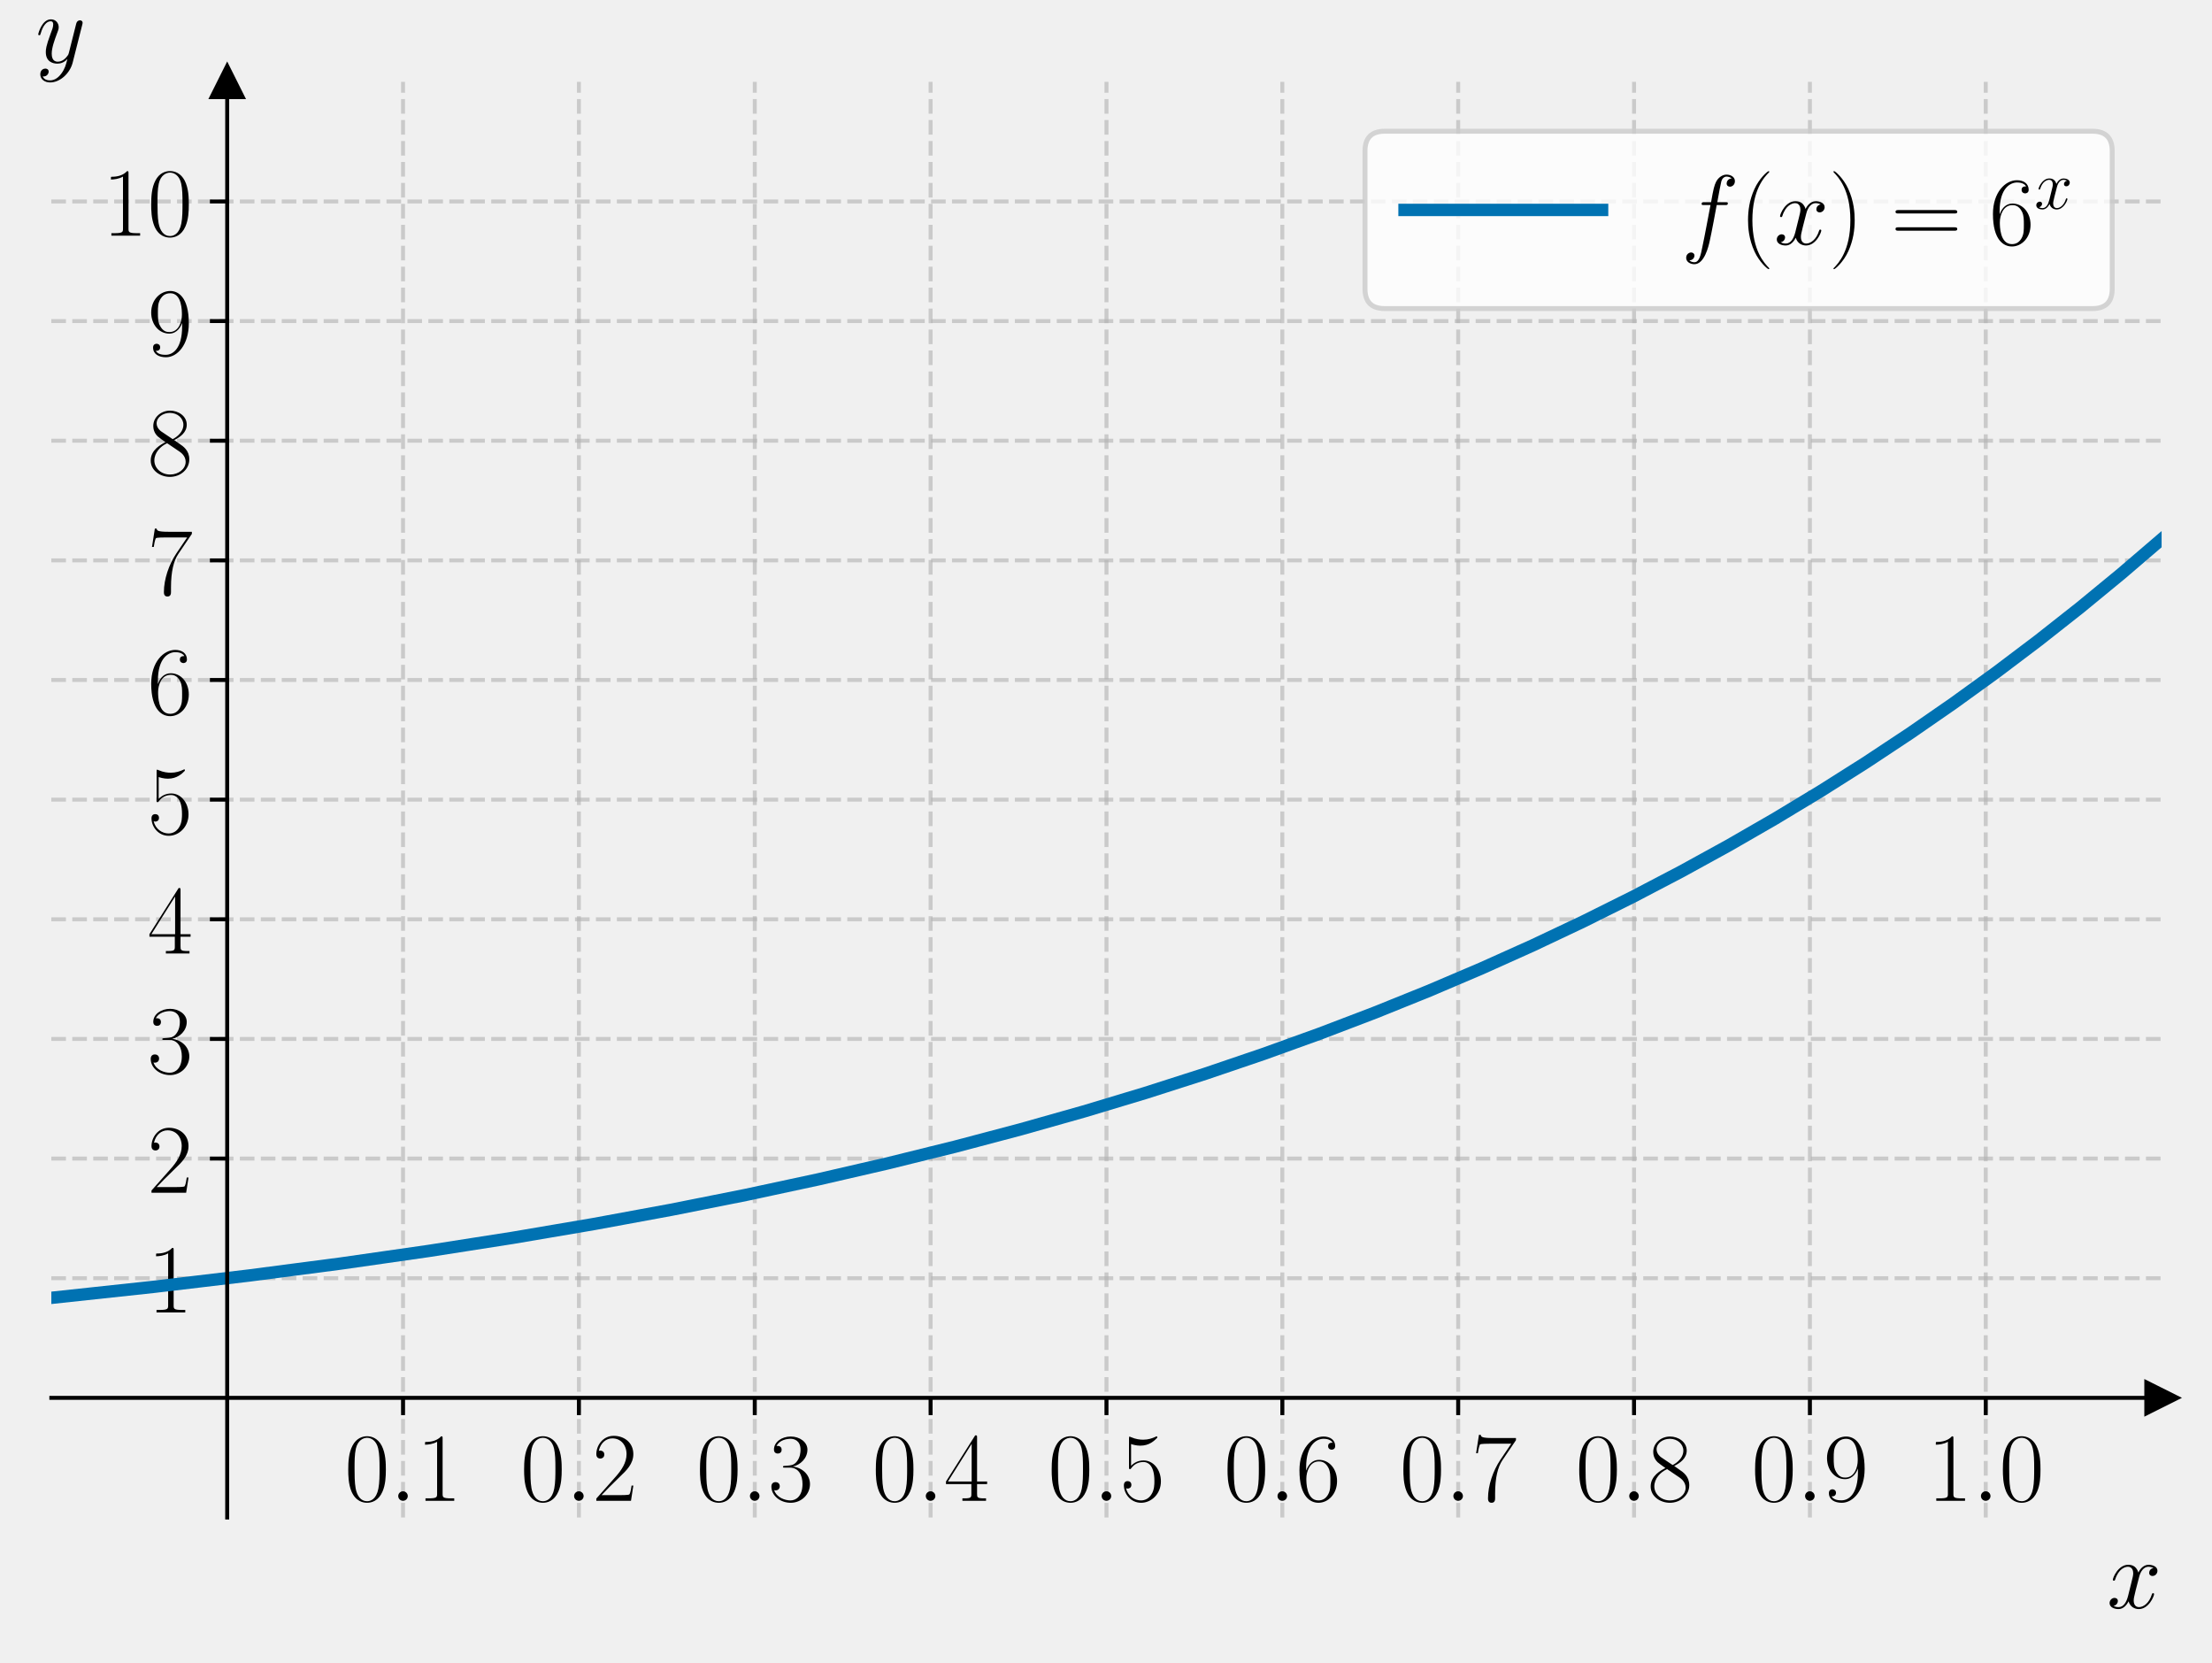
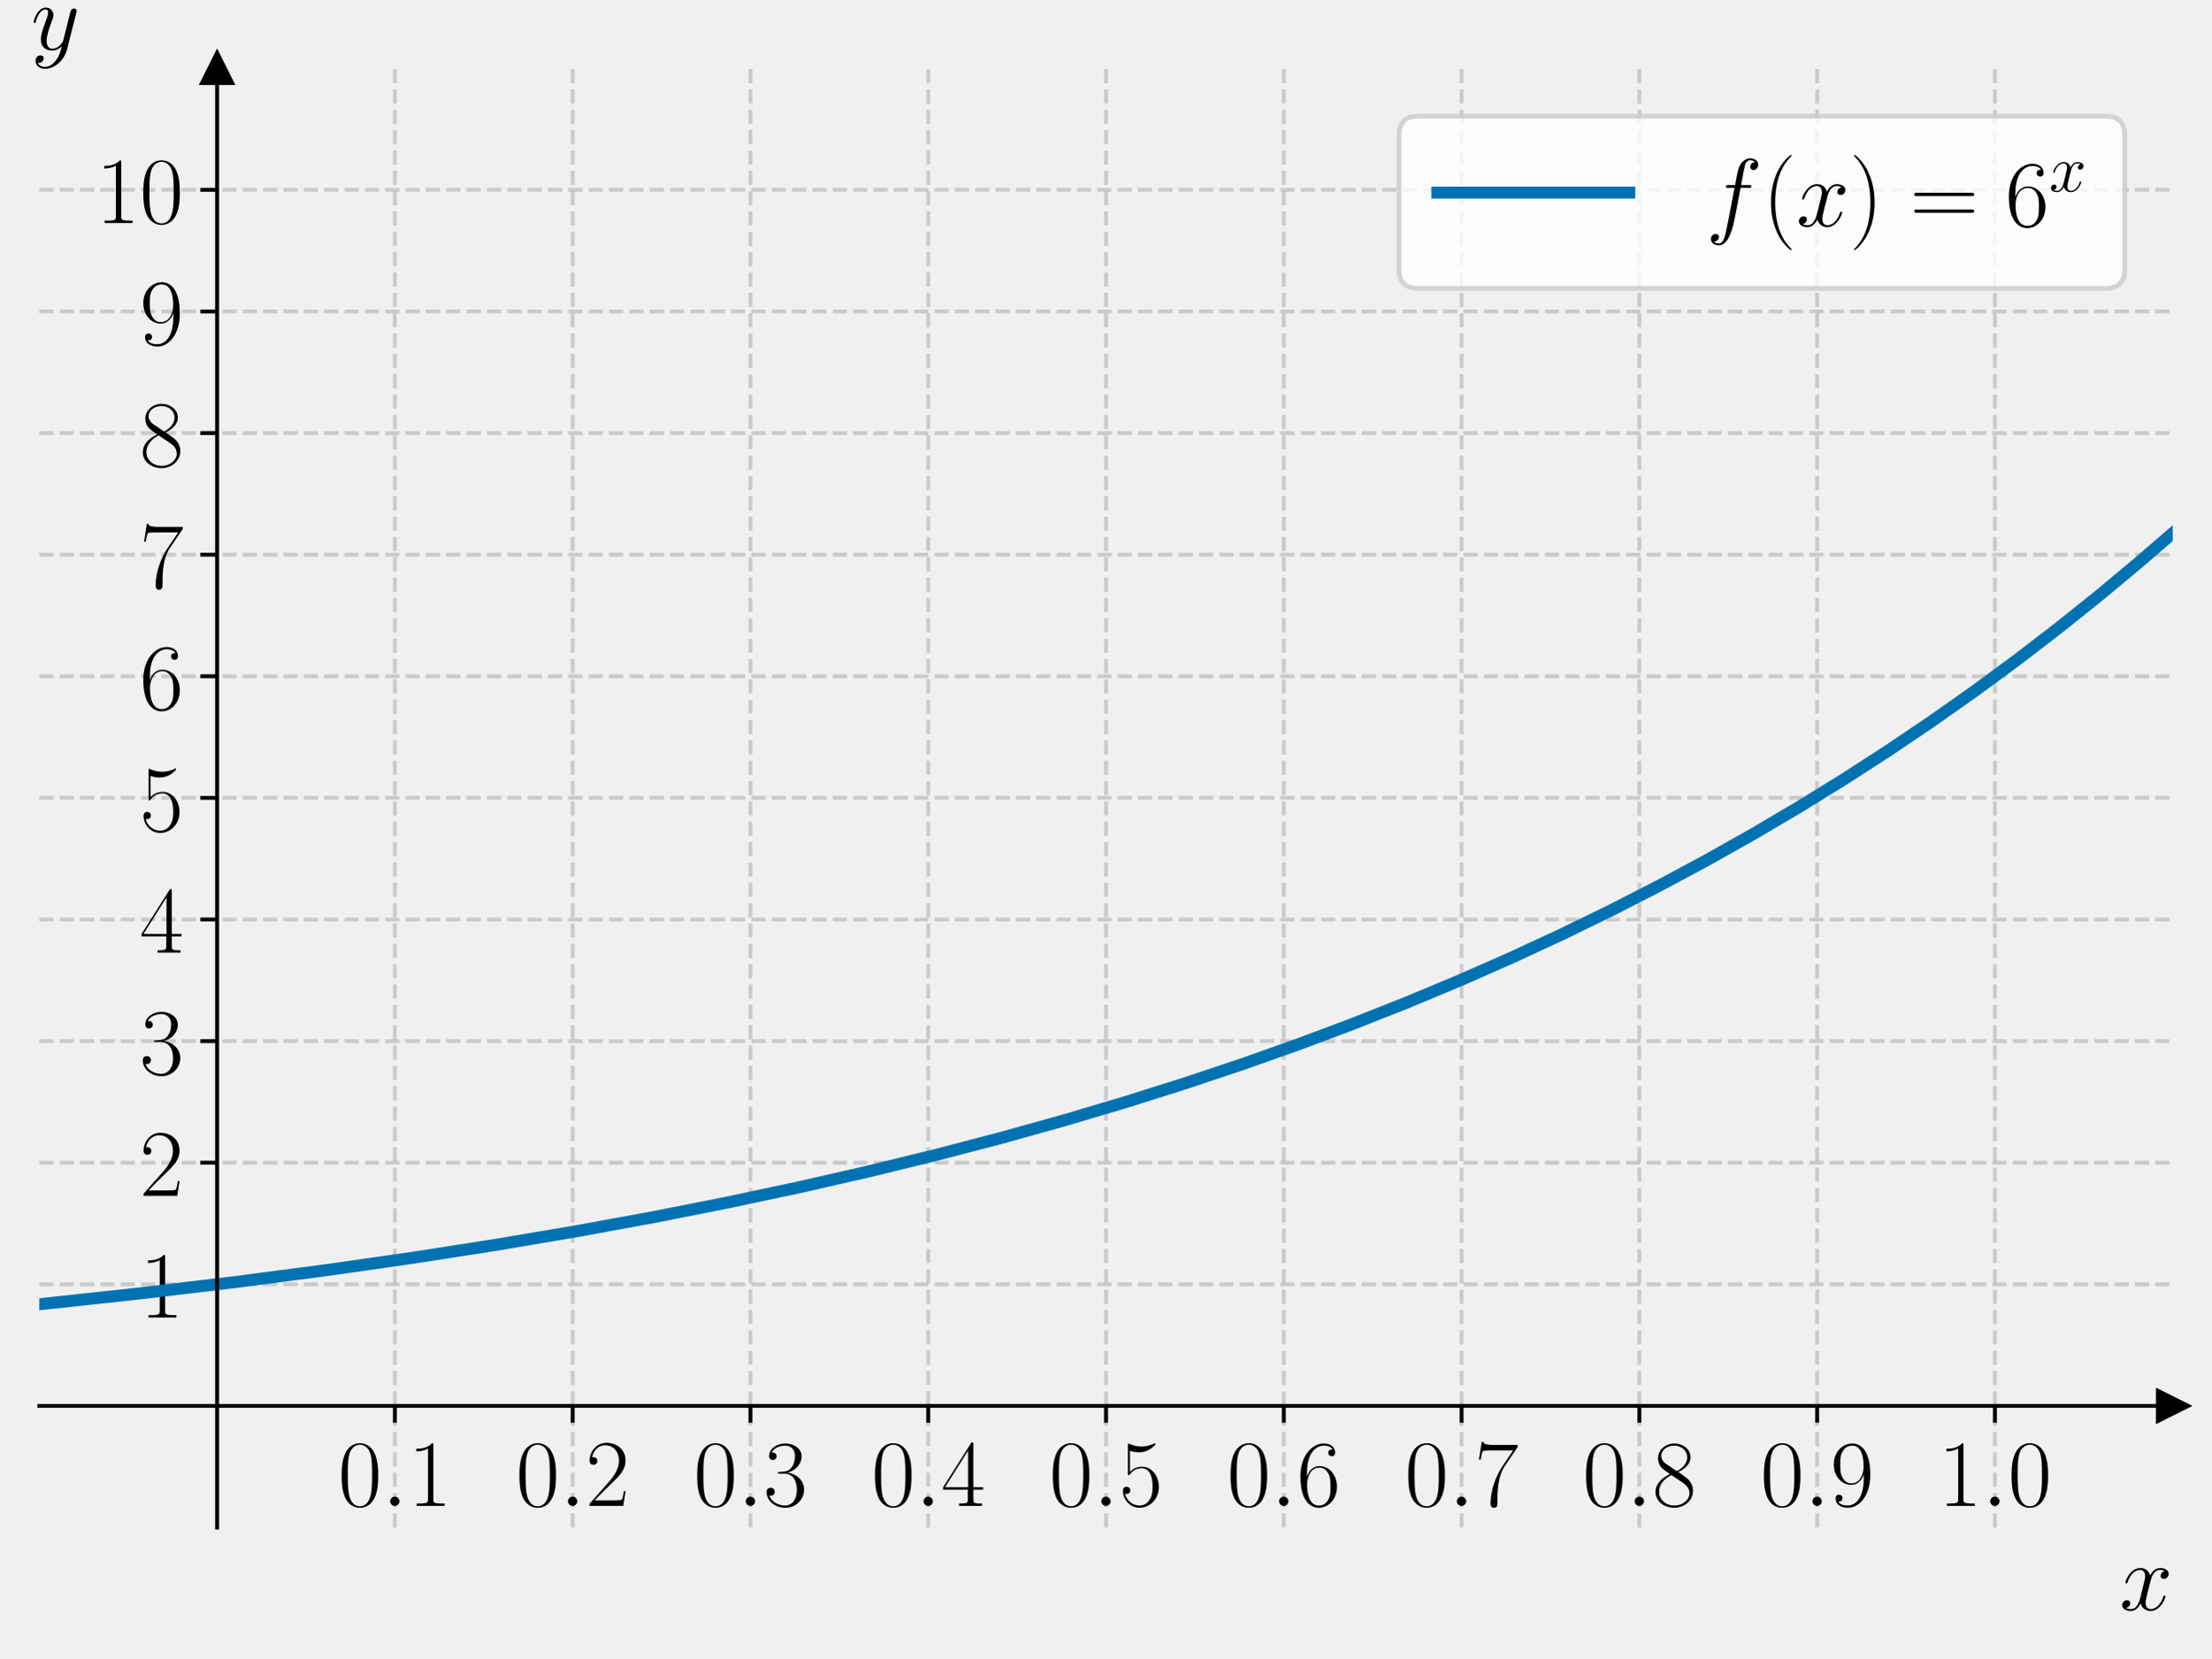
- <svg xmlns="http://www.w3.org/2000/svg" xmlns:xlink="http://www.w3.org/1999/xlink" width="447.762pt" height="336.505pt" viewBox="0 0 447.762 336.505" version="1.1">
+ <svg xmlns="http://www.w3.org/2000/svg" xmlns:xlink="http://www.w3.org/1999/xlink" width="460.8pt" height="345.6pt" viewBox="0 0 460.8 345.6" version="1.1">
  <defs>
    <style type="text/css">*{stroke-linejoin: round; stroke-linecap: butt}</style>
  </defs>
  <g id="figure_1">
    <g id="patch_1">
-       <path d="M 0 336.505  L 447.762 336.505  L 447.762 0  L 0 0  L 0 336.505  z " style="fill: none" />
+       <path d="M 0 345.6  L 460.8 345.6  L 460.8 0  L 0 0  L 0 345.6  z " style="fill: none" />
    </g>
    <g id="axes_1">
      <g id="patch_2">
-         <path d="M 10.391 307.091  L 437.562 307.091  L 437.562 16.556  L 10.391 16.556  L 10.391 307.091  z " style="fill: none" />
+         <path d="M 8.191 318.386  L 452.8 318.386  L 452.8 14.216  L 8.191 14.216  L 8.191 318.386  z " style="fill: none" />
      </g>
      <g id="matplotlib.axis_1">
        <g id="xtick_1">
          <g id="line2d_1">
-             <path d="M 81.587 307.091  L 81.587 16.556  " clip-path="url(#p59949df0af)" style="fill: none; stroke-dasharray: 2.96,1.28; stroke-dashoffset: 0; stroke: #b0b0b0; stroke-opacity: 0.6; stroke-width: 0.8" />
+             <path d="M 82.293 318.386  L 82.293 14.216  " clip-path="url(#p67a6831a49)" style="fill: none; stroke-dasharray: 2.96,1.28; stroke-dashoffset: 0; stroke: #b0b0b0; stroke-opacity: 0.6; stroke-width: 0.8" />
          </g>
          <g id="line2d_2">
            <defs>
-               <path id="mfdf195a79e" d="M 0 0  L 0 3.5  " style="stroke: #000000; stroke-width: 0.8" />
+               <path id="m8475f0715d" d="M 0 0  L 0 3.5  " style="stroke: #000000; stroke-width: 0.8" />
            </defs>
            <g>
-               <use xlink:href="#mfdf195a79e" x="81.587" y="282.88" style="stroke: #000000; stroke-width: 0.8" />
+               <use xlink:href="#m8475f0715d" x="82.293" y="293.038" style="stroke: #000000; stroke-width: 0.8" />
            </g>
          </g>
          <g id="text_1">
-             <g transform="translate(69.73879 303.7165) scale(0.2 -0.2)">
+             <g transform="translate(70.44506 313.8755) scale(0.2 -0.2)">
              <defs>
                <path id="CMR17-30" d="M 2688 2025  C 2688 2416 2682 3080 2413 3591  C 2176 4039 1798 4198 1466 4198  C 1158 4198 768 4058 525 3597  C 269 3118 243 2524 243 2025  C 243 1661 250 1106 448 619  C 723 -39 1216 -128 1466 -128  C 1760 -128 2208 -7 2470 600  C 2662 1042 2688 1559 2688 2025  z M 1466 -26  C 1056 -26 813 325 723 812  C 653 1188 653 1738 653 2096  C 653 2588 653 2997 736 3387  C 858 3929 1216 4096 1466 4096  C 1728 4096 2067 3923 2189 3400  C 2272 3036 2278 2607 2278 2096  C 2278 1680 2278 1169 2202 792  C 2067 95 1690 -26 1466 -26  z " transform="scale(0.015625)" />
                <path id="CMMI12-3a" d="M 1178 307  C 1178 492 1024 619 870 619  C 685 619 557 466 557 313  C 557 128 710 0 864 0  C 1050 0 1178 153 1178 307  z " transform="scale(0.015625)" />
                <path id="CMR17-31" d="M 1702 4058  C 1702 4192 1696 4192 1606 4192  C 1357 3916 979 3827 621 3827  C 602 3827 570 3827 563 3808  C 557 3795 557 3782 557 3648  C 755 3648 1088 3686 1344 3839  L 1344 461  C 1344 236 1331 160 781 160  L 589 160  L 589 0  C 896 0 1216 0 1523 0  C 1830 0 2150 0 2458 0  L 2458 160  L 2266 160  C 1715 160 1702 230 1702 458  L 1702 4058  z " transform="scale(0.015625)" />
              </defs>
              <use xlink:href="#CMR17-30" transform="scale(0.996264)" />
              <use xlink:href="#CMMI12-3a" transform="translate(45.69048 0) scale(0.996264)" />
              <use xlink:href="#CMR17-31" transform="translate(72.78765 0) scale(0.996264)" />
            </g>
          </g>
        </g>
        <g id="xtick_2">
          <g id="line2d_3">
-             <path d="M 117.184 307.091  L 117.184 16.556  " clip-path="url(#p59949df0af)" style="fill: none; stroke-dasharray: 2.96,1.28; stroke-dashoffset: 0; stroke: #b0b0b0; stroke-opacity: 0.6; stroke-width: 0.8" />
+             <path d="M 119.344 318.386  L 119.344 14.216  " clip-path="url(#p67a6831a49)" style="fill: none; stroke-dasharray: 2.96,1.28; stroke-dashoffset: 0; stroke: #b0b0b0; stroke-opacity: 0.6; stroke-width: 0.8" />
          </g>
          <g id="line2d_4">
            <g>
-               <use xlink:href="#mfdf195a79e" x="117.184" y="282.88" style="stroke: #000000; stroke-width: 0.8" />
+               <use xlink:href="#m8475f0715d" x="119.344" y="293.038" style="stroke: #000000; stroke-width: 0.8" />
            </g>
          </g>
          <g id="text_2">
-             <g transform="translate(105.3364 303.7165) scale(0.2 -0.2)">
+             <g transform="translate(107.4958 313.8755) scale(0.2 -0.2)">
              <defs>
                <path id="CMR17-32" d="M 2669 989  L 2554 989  C 2490 536 2438 459 2413 420  C 2381 369 1920 369 1830 369  L 602 369  C 832 619 1280 1072 1824 1597  C 2214 1967 2669 2402 2669 3035  C 2669 3790 2067 4224 1395 4224  C 691 4224 262 3604 262 3030  C 262 2780 448 2748 525 2748  C 589 2748 781 2787 781 3010  C 781 3207 614 3264 525 3264  C 486 3264 448 3258 422 3245  C 544 3790 915 4058 1306 4058  C 1862 4058 2227 3617 2227 3035  C 2227 2479 1901 2000 1536 1584  L 262 146  L 262 0  L 2515 0  L 2669 989  z " transform="scale(0.015625)" />
              </defs>
              <use xlink:href="#CMR17-30" transform="scale(0.996264)" />
              <use xlink:href="#CMMI12-3a" transform="translate(45.69048 0) scale(0.996264)" />
              <use xlink:href="#CMR17-32" transform="translate(72.78765 0) scale(0.996264)" />
            </g>
          </g>
        </g>
        <g id="xtick_3">
          <g id="line2d_5">
-             <path d="M 152.782 307.091  L 152.782 16.556  " clip-path="url(#p59949df0af)" style="fill: none; stroke-dasharray: 2.96,1.28; stroke-dashoffset: 0; stroke: #b0b0b0; stroke-opacity: 0.6; stroke-width: 0.8" />
+             <path d="M 156.394 318.386  L 156.394 14.216  " clip-path="url(#p67a6831a49)" style="fill: none; stroke-dasharray: 2.96,1.28; stroke-dashoffset: 0; stroke: #b0b0b0; stroke-opacity: 0.6; stroke-width: 0.8" />
          </g>
          <g id="line2d_6">
            <g>
-               <use xlink:href="#mfdf195a79e" x="152.782" y="282.88" style="stroke: #000000; stroke-width: 0.8" />
+               <use xlink:href="#m8475f0715d" x="156.394" y="293.038" style="stroke: #000000; stroke-width: 0.8" />
            </g>
          </g>
          <g id="text_3">
-             <g transform="translate(140.934 303.7165) scale(0.2 -0.2)">
+             <g transform="translate(144.5465 313.8755) scale(0.2 -0.2)">
              <defs>
                <path id="CMR17-33" d="M 1414 2157  C 1984 2157 2234 1662 2234 1090  C 2234 320 1824 25 1453 25  C 1114 25 563 194 390 693  C 422 680 454 680 486 680  C 640 680 755 782 755 948  C 755 1133 614 1216 486 1216  C 378 1216 211 1165 211 926  C 211 335 787 -128 1466 -128  C 2176 -128 2720 430 2720 1085  C 2720 1707 2208 2157 1600 2227  C 2086 2328 2554 2756 2554 3329  C 2554 3820 2048 4179 1472 4179  C 890 4179 378 3829 378 3329  C 378 3110 544 3072 627 3072  C 762 3072 877 3155 877 3321  C 877 3486 762 3569 627 3569  C 602 3569 570 3569 544 3557  C 730 3959 1235 4032 1459 4032  C 1683 4032 2106 3925 2106 3320  C 2106 3143 2080 2828 1862 2550  C 1670 2304 1453 2304 1242 2284  C 1210 2284 1062 2269 1037 2269  C 992 2263 966 2257 966 2208  C 966 2163 973 2157 1101 2157  L 1414 2157  z " transform="scale(0.015625)" />
              </defs>
              <use xlink:href="#CMR17-30" transform="scale(0.996264)" />
              <use xlink:href="#CMMI12-3a" transform="translate(45.69048 0) scale(0.996264)" />
              <use xlink:href="#CMR17-33" transform="translate(72.78765 0) scale(0.996264)" />
            </g>
          </g>
        </g>
        <g id="xtick_4">
          <g id="line2d_7">
-             <path d="M 188.379 307.091  L 188.379 16.556  " clip-path="url(#p59949df0af)" style="fill: none; stroke-dasharray: 2.96,1.28; stroke-dashoffset: 0; stroke: #b0b0b0; stroke-opacity: 0.6; stroke-width: 0.8" />
+             <path d="M 193.445 318.386  L 193.445 14.216  " clip-path="url(#p67a6831a49)" style="fill: none; stroke-dasharray: 2.96,1.28; stroke-dashoffset: 0; stroke: #b0b0b0; stroke-opacity: 0.6; stroke-width: 0.8" />
          </g>
          <g id="line2d_8">
            <g>
-               <use xlink:href="#mfdf195a79e" x="188.379" y="282.88" style="stroke: #000000; stroke-width: 0.8" />
+               <use xlink:href="#m8475f0715d" x="193.445" y="293.038" style="stroke: #000000; stroke-width: 0.8" />
            </g>
          </g>
          <g id="text_4">
-             <g transform="translate(176.5315 303.7165) scale(0.2 -0.2)">
+             <g transform="translate(181.5972 313.8755) scale(0.2 -0.2)">
              <defs>
                <path id="CMR17-34" d="M 2150 4122  C 2150 4256 2144 4256 2029 4256  L 128 1254  L 128 1088  L 1779 1088  L 1779 457  C 1779 224 1766 160 1318 160  L 1197 160  L 1197 0  C 1402 0 1747 0 1965 0  C 2182 0 2528 0 2733 0  L 2733 160  L 2611 160  C 2163 160 2150 224 2150 457  L 2150 1088  L 2803 1088  L 2803 1254  L 2150 1254  L 2150 4122  z M 1798 3703  L 1798 1254  L 256 1254  L 1798 3703  z " transform="scale(0.015625)" />
              </defs>
              <use xlink:href="#CMR17-30" transform="scale(0.996264)" />
              <use xlink:href="#CMMI12-3a" transform="translate(45.69048 0) scale(0.996264)" />
              <use xlink:href="#CMR17-34" transform="translate(72.78765 0) scale(0.996264)" />
            </g>
          </g>
        </g>
        <g id="xtick_5">
          <g id="line2d_9">
-             <path d="M 223.977 307.091  L 223.977 16.556  " clip-path="url(#p59949df0af)" style="fill: none; stroke-dasharray: 2.96,1.28; stroke-dashoffset: 0; stroke: #b0b0b0; stroke-opacity: 0.6; stroke-width: 0.8" />
+             <path d="M 230.496 318.386  L 230.496 14.216  " clip-path="url(#p67a6831a49)" style="fill: none; stroke-dasharray: 2.96,1.28; stroke-dashoffset: 0; stroke: #b0b0b0; stroke-opacity: 0.6; stroke-width: 0.8" />
          </g>
          <g id="line2d_10">
            <g>
-               <use xlink:href="#mfdf195a79e" x="223.977" y="282.88" style="stroke: #000000; stroke-width: 0.8" />
+               <use xlink:href="#m8475f0715d" x="230.496" y="293.038" style="stroke: #000000; stroke-width: 0.8" />
            </g>
          </g>
          <g id="text_5">
-             <g transform="translate(212.1291 303.7165) scale(0.2 -0.2)">
+             <g transform="translate(218.6479 313.8755) scale(0.2 -0.2)">
              <defs>
                <path id="CMR17-35" d="M 730 3692  C 794 3666 1056 3584 1325 3584  C 1920 3584 2246 3911 2432 4100  C 2432 4157 2432 4192 2394 4192  C 2387 4192 2374 4192 2323 4163  C 2099 4058 1837 3973 1517 3973  C 1325 3973 1037 3999 723 4139  C 653 4171 640 4171 634 4171  C 602 4171 595 4164 595 4037  L 595 2203  C 595 2089 595 2057 659 2057  C 691 2057 704 2070 736 2114  C 941 2401 1222 2522 1542 2522  C 1766 2522 2246 2382 2246 1289  C 2246 1085 2246 715 2054 421  C 1894 159 1645 25 1370 25  C 947 25 518 320 403 814  C 429 807 480 795 506 795  C 589 795 749 840 749 1038  C 749 1210 627 1280 506 1280  C 358 1280 262 1190 262 1011  C 262 454 704 -128 1382 -128  C 2042 -128 2669 440 2669 1264  C 2669 2030 2170 2624 1549 2624  C 1222 2624 947 2503 730 2274  L 730 3692  z " transform="scale(0.015625)" />
              </defs>
              <use xlink:href="#CMR17-30" transform="scale(0.996264)" />
              <use xlink:href="#CMMI12-3a" transform="translate(45.69048 0) scale(0.996264)" />
              <use xlink:href="#CMR17-35" transform="translate(72.78765 0) scale(0.996264)" />
            </g>
          </g>
        </g>
        <g id="xtick_6">
          <g id="line2d_11">
-             <path d="M 259.575 307.091  L 259.575 16.556  " clip-path="url(#p59949df0af)" style="fill: none; stroke-dasharray: 2.96,1.28; stroke-dashoffset: 0; stroke: #b0b0b0; stroke-opacity: 0.6; stroke-width: 0.8" />
+             <path d="M 267.546 318.386  L 267.546 14.216  " clip-path="url(#p67a6831a49)" style="fill: none; stroke-dasharray: 2.96,1.28; stroke-dashoffset: 0; stroke: #b0b0b0; stroke-opacity: 0.6; stroke-width: 0.8" />
          </g>
          <g id="line2d_12">
            <g>
-               <use xlink:href="#mfdf195a79e" x="259.575" y="282.88" style="stroke: #000000; stroke-width: 0.8" />
+               <use xlink:href="#m8475f0715d" x="267.546" y="293.038" style="stroke: #000000; stroke-width: 0.8" />
            </g>
          </g>
          <g id="text_6">
-             <g transform="translate(247.7267 303.7165) scale(0.2 -0.2)">
+             <g transform="translate(255.6986 313.8755) scale(0.2 -0.2)">
              <defs>
                <path id="CMR17-36" d="M 678 2176  C 678 3690 1395 4032 1811 4032  C 1946 4032 2272 4009 2400 3776  C 2298 3776 2106 3776 2106 3553  C 2106 3381 2246 3323 2336 3323  C 2394 3323 2566 3348 2566 3560  C 2566 3954 2246 4179 1805 4179  C 1043 4179 243 3390 243 1984  C 243 253 966 -128 1478 -128  C 2099 -128 2688 427 2688 1283  C 2688 2081 2170 2662 1517 2662  C 1126 2662 838 2407 678 1960  L 678 2176  z M 1478 25  C 691 25 691 1200 691 1436  C 691 1896 909 2560 1504 2560  C 1613 2560 1926 2560 2138 2120  C 2253 1870 2253 1609 2253 1289  C 2253 944 2253 690 2118 434  C 1978 171 1773 25 1478 25  z " transform="scale(0.015625)" />
              </defs>
              <use xlink:href="#CMR17-30" transform="scale(0.996264)" />
              <use xlink:href="#CMMI12-3a" transform="translate(45.69048 0) scale(0.996264)" />
              <use xlink:href="#CMR17-36" transform="translate(72.78765 0) scale(0.996264)" />
            </g>
          </g>
        </g>
        <g id="xtick_7">
          <g id="line2d_13">
-             <path d="M 295.172 307.091  L 295.172 16.556  " clip-path="url(#p59949df0af)" style="fill: none; stroke-dasharray: 2.96,1.28; stroke-dashoffset: 0; stroke: #b0b0b0; stroke-opacity: 0.6; stroke-width: 0.8" />
+             <path d="M 304.597 318.386  L 304.597 14.216  " clip-path="url(#p67a6831a49)" style="fill: none; stroke-dasharray: 2.96,1.28; stroke-dashoffset: 0; stroke: #b0b0b0; stroke-opacity: 0.6; stroke-width: 0.8" />
          </g>
          <g id="line2d_14">
            <g>
-               <use xlink:href="#mfdf195a79e" x="295.172" y="282.88" style="stroke: #000000; stroke-width: 0.8" />
+               <use xlink:href="#m8475f0715d" x="304.597" y="293.038" style="stroke: #000000; stroke-width: 0.8" />
            </g>
          </g>
          <g id="text_7">
-             <g transform="translate(283.3243 303.7165) scale(0.2 -0.2)">
+             <g transform="translate(292.7493 313.8755) scale(0.2 -0.2)">
              <defs>
                <path id="CMR17-37" d="M 2886 3941  L 2886 4081  L 1382 4081  C 634 4081 621 4165 595 4288  L 480 4288  L 294 3094  L 410 3094  C 429 3215 474 3540 550 3661  C 589 3712 1062 3712 1171 3712  L 2579 3712  L 1869 2661  C 1395 1954 1069 999 1069 165  C 1069 89 1069 -128 1299 -128  C 1530 -128 1530 89 1530 171  L 1530 465  C 1530 1508 1709 2196 2003 2636  L 2886 3941  z " transform="scale(0.015625)" />
              </defs>
              <use xlink:href="#CMR17-30" transform="scale(0.996264)" />
              <use xlink:href="#CMMI12-3a" transform="translate(45.69048 0) scale(0.996264)" />
              <use xlink:href="#CMR17-37" transform="translate(72.78765 0) scale(0.996264)" />
            </g>
          </g>
        </g>
        <g id="xtick_8">
          <g id="line2d_15">
-             <path d="M 330.77 307.091  L 330.77 16.556  " clip-path="url(#p59949df0af)" style="fill: none; stroke-dasharray: 2.96,1.28; stroke-dashoffset: 0; stroke: #b0b0b0; stroke-opacity: 0.6; stroke-width: 0.8" />
+             <path d="M 341.648 318.386  L 341.648 14.216  " clip-path="url(#p67a6831a49)" style="fill: none; stroke-dasharray: 2.96,1.28; stroke-dashoffset: 0; stroke: #b0b0b0; stroke-opacity: 0.6; stroke-width: 0.8" />
          </g>
          <g id="line2d_16">
            <g>
-               <use xlink:href="#mfdf195a79e" x="330.77" y="282.88" style="stroke: #000000; stroke-width: 0.8" />
+               <use xlink:href="#m8475f0715d" x="341.648" y="293.038" style="stroke: #000000; stroke-width: 0.8" />
            </g>
          </g>
          <g id="text_8">
-             <g transform="translate(318.9219 303.7165) scale(0.2 -0.2)">
+             <g transform="translate(329.8 313.8755) scale(0.2 -0.2)">
              <defs>
                <path id="CMR17-38" d="M 1741 2264  C 2144 2467 2554 2773 2554 3263  C 2554 3841 1990 4179 1472 4179  C 890 4179 378 3759 378 3180  C 378 3021 416 2747 666 2505  C 730 2442 998 2251 1171 2130  C 883 1983 211 1634 211 934  C 211 279 838 -128 1459 -128  C 2144 -128 2720 362 2720 1010  C 2720 1590 2330 1857 2074 2029  L 1741 2264  z M 902 2822  C 851 2854 595 3051 595 3351  C 595 3739 998 4032 1459 4032  C 1965 4032 2336 3676 2336 3262  C 2336 2669 1670 2331 1638 2331  C 1632 2331 1626 2331 1574 2370  L 902 2822  z M 2080 1519  C 2176 1449 2483 1240 2483 851  C 2483 381 2010 25 1472 25  C 890 25 448 438 448 940  C 448 1443 838 1862 1280 2060  L 2080 1519  z " transform="scale(0.015625)" />
              </defs>
              <use xlink:href="#CMR17-30" transform="scale(0.996264)" />
              <use xlink:href="#CMMI12-3a" transform="translate(45.69048 0) scale(0.996264)" />
              <use xlink:href="#CMR17-38" transform="translate(72.78765 0) scale(0.996264)" />
            </g>
          </g>
        </g>
        <g id="xtick_9">
          <g id="line2d_17">
-             <path d="M 366.367 307.091  L 366.367 16.556  " clip-path="url(#p59949df0af)" style="fill: none; stroke-dasharray: 2.96,1.28; stroke-dashoffset: 0; stroke: #b0b0b0; stroke-opacity: 0.6; stroke-width: 0.8" />
+             <path d="M 378.699 318.386  L 378.699 14.216  " clip-path="url(#p67a6831a49)" style="fill: none; stroke-dasharray: 2.96,1.28; stroke-dashoffset: 0; stroke: #b0b0b0; stroke-opacity: 0.6; stroke-width: 0.8" />
          </g>
          <g id="line2d_18">
            <g>
-               <use xlink:href="#mfdf195a79e" x="366.367" y="282.88" style="stroke: #000000; stroke-width: 0.8" />
+               <use xlink:href="#m8475f0715d" x="378.699" y="293.038" style="stroke: #000000; stroke-width: 0.8" />
            </g>
          </g>
          <g id="text_9">
-             <g transform="translate(354.5194 303.7165) scale(0.2 -0.2)">
+             <g transform="translate(366.8508 313.8755) scale(0.2 -0.2)">
              <defs>
                <path id="CMR17-39" d="M 2253 1864  C 2253 464 1670 31 1190 31  C 1043 31 685 31 538 294  C 704 268 826 357 826 518  C 826 692 685 749 595 749  C 538 749 365 723 365 506  C 365 71 742 -128 1203 -128  C 1939 -128 2688 674 2688 2073  C 2688 3817 1971 4179 1485 4179  C 851 4179 243 3628 243 2778  C 243 1991 762 1408 1414 1408  C 1952 1408 2189 1903 2253 2112  L 2253 1864  z M 1427 1510  C 1254 1510 1011 1542 813 1922  C 678 2169 678 2461 678 2771  C 678 3146 678 3405 858 3684  C 947 3817 1114 4032 1485 4032  C 2240 4032 2240 2885 2240 2632  C 2240 2182 2035 1510 1427 1510  z " transform="scale(0.015625)" />
              </defs>
              <use xlink:href="#CMR17-30" transform="scale(0.996264)" />
              <use xlink:href="#CMMI12-3a" transform="translate(45.69048 0) scale(0.996264)" />
              <use xlink:href="#CMR17-39" transform="translate(72.78765 0) scale(0.996264)" />
            </g>
          </g>
        </g>
        <g id="xtick_10">
          <g id="line2d_19">
-             <path d="M 401.965 307.091  L 401.965 16.556  " clip-path="url(#p59949df0af)" style="fill: none; stroke-dasharray: 2.96,1.28; stroke-dashoffset: 0; stroke: #b0b0b0; stroke-opacity: 0.6; stroke-width: 0.8" />
+             <path d="M 415.749 318.386  L 415.749 14.216  " clip-path="url(#p67a6831a49)" style="fill: none; stroke-dasharray: 2.96,1.28; stroke-dashoffset: 0; stroke: #b0b0b0; stroke-opacity: 0.6; stroke-width: 0.8" />
          </g>
          <g id="line2d_20">
            <g>
-               <use xlink:href="#mfdf195a79e" x="401.965" y="282.88" style="stroke: #000000; stroke-width: 0.8" />
+               <use xlink:href="#m8475f0715d" x="415.749" y="293.038" style="stroke: #000000; stroke-width: 0.8" />
            </g>
          </g>
          <g id="text_10">
-             <g transform="translate(390.117 303.7165) scale(0.2 -0.2)">
+             <g transform="translate(403.9015 313.8755) scale(0.2 -0.2)">
              <use xlink:href="#CMR17-31" transform="scale(0.996264)" />
              <use xlink:href="#CMMI12-3a" transform="translate(45.69048 0) scale(0.996264)" />
              <use xlink:href="#CMR17-30" transform="translate(72.78765 0) scale(0.996264)" />
            </g>
          </g>
        </g>
        <g id="text_11">
-           <g transform="translate(426.4756 325.4292) scale(0.2 -0.2)">
+           <g transform="translate(441.7132 335.5881) scale(0.2 -0.2)">
            <defs>
              <path id="CMMI12-78" d="M 3034 2606  C 2829 2567 2752 2414 2752 2293  C 2752 2139 2874 2088 2963 2088  C 3155 2088 3290 2254 3290 2427  C 3290 2695 2982 2816 2714 2816  C 2323 2816 2106 2433 2048 2312  C 1901 2816 1504 2816 1389 2816  C 736 2816 390 1980 390 1839  C 390 1814 416 1782 461 1782  C 512 1782 525 1820 538 1846  C 755 2555 1184 2689 1370 2689  C 1658 2689 1715 2420 1715 2267  C 1715 2127 1677 1980 1600 1673  L 1382 798  C 1286 415 1101 64 762 64  C 730 64 570 64 435 147  C 666 192 717 383 717 460  C 717 588 621 664 499 664  C 346 664 179 530 179 326  C 179 57 480 -64 755 -64  C 1062 -64 1280 179 1414 441  C 1517 64 1837 -64 2074 -64  C 2726 -64 3072 773 3072 913  C 3072 945 3046 971 3008 971  C 2950 971 2944 939 2925 888  C 2752 326 2381 64 2093 64  C 1869 64 1747 230 1747 492  C 1747 632 1773 734 1875 1156  L 2099 2024  C 2195 2408 2413 2689 2707 2689  C 2720 2689 2899 2689 3034 2606  z " transform="scale(0.015625)" />
            </defs>
            <use xlink:href="#CMMI12-78" transform="scale(0.996264)" />
          </g>
        </g>
      </g>
      <g id="matplotlib.axis_2">
        <g id="ytick_1">
          <g id="line2d_21">
-             <path d="M 10.391 258.668  L 437.562 258.668  " clip-path="url(#p59949df0af)" style="fill: none; stroke-dasharray: 2.96,1.28; stroke-dashoffset: 0; stroke: #b0b0b0; stroke-opacity: 0.6; stroke-width: 0.8" />
+             <path d="M 8.191 267.691  L 452.8 267.691  " clip-path="url(#p67a6831a49)" style="fill: none; stroke-dasharray: 2.96,1.28; stroke-dashoffset: 0; stroke: #b0b0b0; stroke-opacity: 0.6; stroke-width: 0.8" />
          </g>
          <g id="line2d_22">
            <defs>
-               <path id="m29b4e08a28" d="M 0 0  L -3.5 0  " style="stroke: #000000; stroke-width: 0.8" />
+               <path id="md8a9f7eed3" d="M 0 0  L -3.5 0  " style="stroke: #000000; stroke-width: 0.8" />
            </defs>
            <g>
-               <use xlink:href="#m29b4e08a28" x="45.989" y="258.668" style="stroke: #000000; stroke-width: 0.8" />
+               <use xlink:href="#md8a9f7eed3" x="45.242" y="267.691" style="stroke: #000000; stroke-width: 0.8" />
            </g>
          </g>
          <g id="text_12">
-             <g transform="translate(29.85093 265.5868) scale(0.2 -0.2)">
+             <g transform="translate(29.10406 274.6095) scale(0.2 -0.2)">
              <use xlink:href="#CMR17-31" transform="scale(0.996264)" />
            </g>
          </g>
        </g>
        <g id="ytick_2">
          <g id="line2d_23">
-             <path d="M 10.391 234.457  L 437.562 234.457  " clip-path="url(#p59949df0af)" style="fill: none; stroke-dasharray: 2.96,1.28; stroke-dashoffset: 0; stroke: #b0b0b0; stroke-opacity: 0.6; stroke-width: 0.8" />
+             <path d="M 8.191 242.344  L 452.8 242.344  " clip-path="url(#p67a6831a49)" style="fill: none; stroke-dasharray: 2.96,1.28; stroke-dashoffset: 0; stroke: #b0b0b0; stroke-opacity: 0.6; stroke-width: 0.8" />
          </g>
          <g id="line2d_24">
            <g>
-               <use xlink:href="#m29b4e08a28" x="45.989" y="234.457" style="stroke: #000000; stroke-width: 0.8" />
+               <use xlink:href="#md8a9f7eed3" x="45.242" y="242.344" style="stroke: #000000; stroke-width: 0.8" />
            </g>
          </g>
          <g id="text_13">
-             <g transform="translate(29.85093 241.3756) scale(0.2 -0.2)">
+             <g transform="translate(29.10406 249.262) scale(0.2 -0.2)">
              <use xlink:href="#CMR17-32" transform="scale(0.996264)" />
            </g>
          </g>
        </g>
        <g id="ytick_3">
          <g id="line2d_25">
-             <path d="M 10.391 210.246  L 437.562 210.246  " clip-path="url(#p59949df0af)" style="fill: none; stroke-dasharray: 2.96,1.28; stroke-dashoffset: 0; stroke: #b0b0b0; stroke-opacity: 0.6; stroke-width: 0.8" />
+             <path d="M 8.191 216.996  L 452.8 216.996  " clip-path="url(#p67a6831a49)" style="fill: none; stroke-dasharray: 2.96,1.28; stroke-dashoffset: 0; stroke: #b0b0b0; stroke-opacity: 0.6; stroke-width: 0.8" />
          </g>
          <g id="line2d_26">
            <g>
-               <use xlink:href="#m29b4e08a28" x="45.989" y="210.246" style="stroke: #000000; stroke-width: 0.8" />
+               <use xlink:href="#md8a9f7eed3" x="45.242" y="216.996" style="stroke: #000000; stroke-width: 0.8" />
            </g>
          </g>
          <g id="text_14">
-             <g transform="translate(29.85093 217.1644) scale(0.2 -0.2)">
+             <g transform="translate(29.10406 223.9146) scale(0.2 -0.2)">
              <use xlink:href="#CMR17-33" transform="scale(0.996264)" />
            </g>
          </g>
        </g>
        <g id="ytick_4">
          <g id="line2d_27">
-             <path d="M 10.391 186.035  L 437.562 186.035  " clip-path="url(#p59949df0af)" style="fill: none; stroke-dasharray: 2.96,1.28; stroke-dashoffset: 0; stroke: #b0b0b0; stroke-opacity: 0.6; stroke-width: 0.8" />
+             <path d="M 8.191 191.649  L 452.8 191.649  " clip-path="url(#p67a6831a49)" style="fill: none; stroke-dasharray: 2.96,1.28; stroke-dashoffset: 0; stroke: #b0b0b0; stroke-opacity: 0.6; stroke-width: 0.8" />
          </g>
          <g id="line2d_28">
            <g>
-               <use xlink:href="#m29b4e08a28" x="45.989" y="186.035" style="stroke: #000000; stroke-width: 0.8" />
+               <use xlink:href="#md8a9f7eed3" x="45.242" y="191.649" style="stroke: #000000; stroke-width: 0.8" />
            </g>
          </g>
          <g id="text_15">
-             <g transform="translate(29.85093 192.9532) scale(0.2 -0.2)">
+             <g transform="translate(29.10406 198.5671) scale(0.2 -0.2)">
              <use xlink:href="#CMR17-34" transform="scale(0.996264)" />
            </g>
          </g>
        </g>
        <g id="ytick_5">
          <g id="line2d_29">
-             <path d="M 10.391 161.824  L 437.562 161.824  " clip-path="url(#p59949df0af)" style="fill: none; stroke-dasharray: 2.96,1.28; stroke-dashoffset: 0; stroke: #b0b0b0; stroke-opacity: 0.6; stroke-width: 0.8" />
+             <path d="M 8.191 166.301  L 452.8 166.301  " clip-path="url(#p67a6831a49)" style="fill: none; stroke-dasharray: 2.96,1.28; stroke-dashoffset: 0; stroke: #b0b0b0; stroke-opacity: 0.6; stroke-width: 0.8" />
          </g>
          <g id="line2d_30">
            <g>
-               <use xlink:href="#m29b4e08a28" x="45.989" y="161.824" style="stroke: #000000; stroke-width: 0.8" />
+               <use xlink:href="#md8a9f7eed3" x="45.242" y="166.301" style="stroke: #000000; stroke-width: 0.8" />
            </g>
          </g>
          <g id="text_16">
-             <g transform="translate(29.85093 168.742) scale(0.2 -0.2)">
+             <g transform="translate(29.10406 173.2196) scale(0.2 -0.2)">
              <use xlink:href="#CMR17-35" transform="scale(0.996264)" />
            </g>
          </g>
        </g>
        <g id="ytick_6">
          <g id="line2d_31">
-             <path d="M 10.391 137.612  L 437.562 137.612  " clip-path="url(#p59949df0af)" style="fill: none; stroke-dasharray: 2.96,1.28; stroke-dashoffset: 0; stroke: #b0b0b0; stroke-opacity: 0.6; stroke-width: 0.8" />
+             <path d="M 8.191 140.954  L 452.8 140.954  " clip-path="url(#p67a6831a49)" style="fill: none; stroke-dasharray: 2.96,1.28; stroke-dashoffset: 0; stroke: #b0b0b0; stroke-opacity: 0.6; stroke-width: 0.8" />
          </g>
          <g id="line2d_32">
            <g>
-               <use xlink:href="#m29b4e08a28" x="45.989" y="137.612" style="stroke: #000000; stroke-width: 0.8" />
+               <use xlink:href="#md8a9f7eed3" x="45.242" y="140.954" style="stroke: #000000; stroke-width: 0.8" />
            </g>
          </g>
          <g id="text_17">
-             <g transform="translate(29.85093 144.5308) scale(0.2 -0.2)">
+             <g transform="translate(29.10406 147.8722) scale(0.2 -0.2)">
              <use xlink:href="#CMR17-36" transform="scale(0.996264)" />
            </g>
          </g>
        </g>
        <g id="ytick_7">
          <g id="line2d_33">
-             <path d="M 10.391 113.401  L 437.562 113.401  " clip-path="url(#p59949df0af)" style="fill: none; stroke-dasharray: 2.96,1.28; stroke-dashoffset: 0; stroke: #b0b0b0; stroke-opacity: 0.6; stroke-width: 0.8" />
+             <path d="M 8.191 115.606  L 452.8 115.606  " clip-path="url(#p67a6831a49)" style="fill: none; stroke-dasharray: 2.96,1.28; stroke-dashoffset: 0; stroke: #b0b0b0; stroke-opacity: 0.6; stroke-width: 0.8" />
          </g>
          <g id="line2d_34">
            <g>
-               <use xlink:href="#m29b4e08a28" x="45.989" y="113.401" style="stroke: #000000; stroke-width: 0.8" />
+               <use xlink:href="#md8a9f7eed3" x="45.242" y="115.606" style="stroke: #000000; stroke-width: 0.8" />
            </g>
          </g>
          <g id="text_18">
-             <g transform="translate(29.85093 120.3196) scale(0.2 -0.2)">
+             <g transform="translate(29.10406 122.5247) scale(0.2 -0.2)">
              <use xlink:href="#CMR17-37" transform="scale(0.996264)" />
            </g>
          </g>
        </g>
        <g id="ytick_8">
          <g id="line2d_35">
-             <path d="M 10.391 89.19  L 437.562 89.19  " clip-path="url(#p59949df0af)" style="fill: none; stroke-dasharray: 2.96,1.28; stroke-dashoffset: 0; stroke: #b0b0b0; stroke-opacity: 0.6; stroke-width: 0.8" />
+             <path d="M 8.191 90.259  L 452.8 90.259  " clip-path="url(#p67a6831a49)" style="fill: none; stroke-dasharray: 2.96,1.28; stroke-dashoffset: 0; stroke: #b0b0b0; stroke-opacity: 0.6; stroke-width: 0.8" />
          </g>
          <g id="line2d_36">
            <g>
-               <use xlink:href="#m29b4e08a28" x="45.989" y="89.19" style="stroke: #000000; stroke-width: 0.8" />
+               <use xlink:href="#md8a9f7eed3" x="45.242" y="90.259" style="stroke: #000000; stroke-width: 0.8" />
            </g>
          </g>
          <g id="text_19">
-             <g transform="translate(29.85093 96.10842) scale(0.2 -0.2)">
+             <g transform="translate(29.10406 97.17722) scale(0.2 -0.2)">
              <use xlink:href="#CMR17-38" transform="scale(0.996264)" />
            </g>
          </g>
        </g>
        <g id="ytick_9">
          <g id="line2d_37">
-             <path d="M 10.391 64.979  L 437.562 64.979  " clip-path="url(#p59949df0af)" style="fill: none; stroke-dasharray: 2.96,1.28; stroke-dashoffset: 0; stroke: #b0b0b0; stroke-opacity: 0.6; stroke-width: 0.8" />
+             <path d="M 8.191 64.911  L 452.8 64.911  " clip-path="url(#p67a6831a49)" style="fill: none; stroke-dasharray: 2.96,1.28; stroke-dashoffset: 0; stroke: #b0b0b0; stroke-opacity: 0.6; stroke-width: 0.8" />
          </g>
          <g id="line2d_38">
            <g>
-               <use xlink:href="#m29b4e08a28" x="45.989" y="64.979" style="stroke: #000000; stroke-width: 0.8" />
+               <use xlink:href="#md8a9f7eed3" x="45.242" y="64.911" style="stroke: #000000; stroke-width: 0.8" />
            </g>
          </g>
          <g id="text_20">
-             <g transform="translate(29.85093 71.89722) scale(0.2 -0.2)">
+             <g transform="translate(29.10406 71.82975) scale(0.2 -0.2)">
              <use xlink:href="#CMR17-39" transform="scale(0.996264)" />
            </g>
          </g>
        </g>
        <g id="ytick_10">
          <g id="line2d_39">
-             <path d="M 10.391 40.768  L 437.562 40.768  " clip-path="url(#p59949df0af)" style="fill: none; stroke-dasharray: 2.96,1.28; stroke-dashoffset: 0; stroke: #b0b0b0; stroke-opacity: 0.6; stroke-width: 0.8" />
+             <path d="M 8.191 39.564  L 452.8 39.564  " clip-path="url(#p67a6831a49)" style="fill: none; stroke-dasharray: 2.96,1.28; stroke-dashoffset: 0; stroke: #b0b0b0; stroke-opacity: 0.6; stroke-width: 0.8" />
          </g>
          <g id="line2d_40">
            <g>
-               <use xlink:href="#m29b4e08a28" x="45.989" y="40.768" style="stroke: #000000; stroke-width: 0.8" />
+               <use xlink:href="#md8a9f7eed3" x="45.242" y="39.564" style="stroke: #000000; stroke-width: 0.8" />
            </g>
          </g>
          <g id="text_21">
-             <g transform="translate(20.71283 47.68602) scale(0.2 -0.2)">
+             <g transform="translate(19.96597 46.48228) scale(0.2 -0.2)">
              <use xlink:href="#CMR17-31" transform="scale(0.996264)" />
              <use xlink:href="#CMR17-30" transform="translate(45.69048 0) scale(0.996264)" />
            </g>
          </g>
        </g>
        <g id="text_22">
-           <g transform="translate(7.2 12.68068) scale(0.2 -0.2)">
+           <g transform="translate(6.453132 10.34068) scale(0.2 -0.2)">
            <defs>
              <path id="CMMI12-79" d="M 1683 -700  C 1510 -939 1261 -1152 947 -1152  C 870 -1152 563 -1152 467 -889  C 486 -895 518 -895 531 -895  C 723 -895 851 -729 851 -582  C 851 -435 730 -384 634 -384  C 531 -384 307 -458 307 -759  C 307 -1071 582 -1286 947 -1286  C 1587 -1286 2234 -700 2413 6  L 3040 2485  C 3046 2517 3059 2556 3059 2594  C 3059 2689 2982 2753 2886 2753  C 2829 2753 2694 2727 2643 2535  L 2170 658  C 2138 543 2138 530 2086 460  C 1958 281 1747 64 1440 64  C 1082 64 1050 415 1050 588  C 1050 952 1222 1443 1395 1903  C 1466 2088 1504 2178 1504 2305  C 1504 2574 1312 2816 998 2816  C 410 2816 173 1890 173 1839  C 173 1814 198 1782 243 1782  C 301 1782 307 1807 333 1897  C 486 2433 730 2689 979 2689  C 1037 2689 1146 2689 1146 2478  C 1146 2312 1075 2127 979 1884  C 666 1047 666 837 666 683  C 666 77 1101 -64 1421 -64  C 1606 -64 1837 -6 2061 230  L 2067 224  C 1971 -147 1907 -392 1683 -700  z " transform="scale(0.015625)" />
            </defs>
            <use xlink:href="#CMMI12-79" transform="scale(0.996264)" />
          </g>
        </g>
      </g>
      <g id="line2d_41">
        <defs>
-           <path id="m270add96e7" d="M 3 0  L -3 -3  L -3 3  z " style="stroke: #000000; stroke-linejoin: miter" />
+           <path id="m505a129524" d="M 3 0  L -3 -3  L -3 3  z " style="stroke: #000000; stroke-linejoin: miter" />
        </defs>
        <g>
-           <use xlink:href="#m270add96e7" x="437.562" y="282.88" style="stroke: #000000; stroke-linejoin: miter" />
+           <use xlink:href="#m505a129524" x="452.8" y="293.038" style="stroke: #000000; stroke-linejoin: miter" />
        </g>
      </g>
      <g id="line2d_42">
        <defs>
-           <path id="m0d8501365b" d="M 0 -3  L -3 3  L 3 3  z " style="stroke: #000000; stroke-linejoin: miter" />
+           <path id="m8ca9c0701f" d="M 0 -3  L -3 3  L 3 3  z " style="stroke: #000000; stroke-linejoin: miter" />
        </defs>
        <g>
-           <use xlink:href="#m0d8501365b" x="45.989" y="16.556" style="stroke: #000000; stroke-linejoin: miter" />
+           <use xlink:href="#m8ca9c0701f" x="45.242" y="14.216" style="stroke: #000000; stroke-linejoin: miter" />
        </g>
      </g>
      <g id="line2d_43">
-         <path d="M 10.391 262.64  L 30.942 260.434  L 50.449 258.119  L 69.017 255.693  L 86.75 253.155  L 103.754 250.499  L 120.131 247.716  L 135.883 244.815  L 151.008 241.804  L 165.613 238.671  L 179.695 235.423  L 193.36 232.044  L 206.608 228.539  L 219.439 224.914  L 231.853 221.176  L 243.953 217.301  L 255.741 213.293  L 267.216 209.155  L 278.377 204.895  L 289.226 200.518  L 299.866 195.987  L 310.298 191.303  L 320.521 186.467  L 330.535 181.483  L 340.341 176.353  L 349.938 171.081  L 359.326 165.671  L 368.61 160.063  L 377.685 154.323  L 386.657 148.385  L 395.419 142.321  L 404.077 136.06  L 412.631 129.6  L 421.081 122.941  L 429.426 116.079  L 437.562 109.106  L 437.562 109.106  " clip-path="url(#p59949df0af)" style="fill: none; stroke: #0072b2; stroke-width: 2.5; stroke-linecap: square" />
+         <path d="M 8.191 271.849  L 29.038 269.602  L 48.907 267.238  L 67.907 264.755  L 86.039 262.163  L 103.41 259.457  L 120.131 256.629  L 136.2 253.687  L 151.726 250.618  L 166.709 247.43  L 181.149 244.132  L 195.155 240.704  L 208.727 237.154  L 221.864 233.488  L 234.567 229.715  L 246.945 225.809  L 258.996 221.775  L 270.722 217.617  L 282.231 213.3  L 293.414 208.869  L 304.38 204.285  L 315.129 199.55  L 325.552 194.717  L 335.758 189.742  L 345.855 184.573  L 355.735 179.265  L 365.398 173.822  L 374.953 168.184  L 384.29 162.417  L 393.519 156.455  L 402.53 150.372  L 411.433 144.095  L 420.228 137.624  L 428.914 130.957  L 437.491 124.092  L 445.96 117.029  L 452.8 111.11  L 452.8 111.11  " clip-path="url(#p67a6831a49)" style="fill: none; stroke: #0072b2; stroke-width: 2.5; stroke-linecap: square" />
      </g>
      <g id="patch_3">
-         <path d="M 45.989 307.091  L 45.989 16.556  " style="fill: none; stroke: #000000; stroke-width: 0.8; stroke-linejoin: miter; stroke-linecap: square" />
+         <path d="M 45.242 318.386  L 45.242 14.216  " style="fill: none; stroke: #000000; stroke-width: 0.8; stroke-linejoin: miter; stroke-linecap: square" />
      </g>
      <g id="patch_4">
-         <path d="M 437.562 307.091  L 437.562 16.556  " style="fill: none" />
+         <path d="M 452.8 318.386  L 452.8 14.216  " style="fill: none" />
      </g>
      <g id="patch_5">
-         <path d="M 10.391 282.88  L 437.562 282.88  " style="fill: none; stroke: #000000; stroke-width: 0.8; stroke-linejoin: miter; stroke-linecap: square" />
+         <path d="M 8.191 293.038  L 452.8 293.038  " style="fill: none; stroke: #000000; stroke-width: 0.8; stroke-linejoin: miter; stroke-linecap: square" />
      </g>
      <g id="patch_6">
-         <path d="M 10.391 16.556  L 437.562 16.556  " style="fill: none" />
+         <path d="M 8.191 14.216  L 452.8 14.216  " style="fill: none" />
      </g>
      <g id="legend_1">
        <g id="patch_7">
-           <path d="M 280.308 62.447  L 423.562 62.447  Q 427.562 62.447 427.562 58.447  L 427.562 30.556  Q 427.562 26.556 423.562 26.556  L 280.308 26.556  Q 276.308 26.556 276.308 30.556  L 276.308 58.447  Q 276.308 62.447 280.308 62.447  z " style="fill: #ffffff; opacity: 0.8; stroke: #cccccc; stroke-linejoin: miter" />
+           <path d="M 295.546 60.107  L 438.8 60.107  Q 442.8 60.107 442.8 56.107  L 442.8 28.216  Q 442.8 24.216 438.8 24.216  L 295.546 24.216  Q 291.546 24.216 291.546 28.216  L 291.546 56.107  Q 291.546 60.107 295.546 60.107  z " style="fill: #ffffff; opacity: 0.8; stroke: #cccccc; stroke-linejoin: miter" />
        </g>
        <g id="line2d_44">
-           <path d="M 284.308 42.482  L 304.308 42.482  L 324.308 42.482  " style="fill: none; stroke: #0072b2; stroke-width: 2.5; stroke-linecap: square" />
+           <path d="M 299.546 40.142  L 319.546 40.142  L 339.546 40.142  " style="fill: none; stroke: #0072b2; stroke-width: 2.5; stroke-linecap: square" />
        </g>
        <g id="text_23">
-           <g transform="translate(340.308 49.48234) scale(0.2 -0.2)">
+           <g transform="translate(355.5456 47.14234) scale(0.2 -0.2)">
            <defs>
              <path id="CMMI12-66" d="M 2854 2566  C 2982 2566 3034 2566 3034 2688  C 3034 2752 2982 2752 2867 2752  L 2349 2752  C 2470 3429 2560 3897 2611 4107  C 2650 4265 2784 4416 2950 4416  C 3085 4416 3219 4358 3283 4298  C 3034 4272 2957 4082 2957 3969  C 2957 3837 3053 3759 3174 3759  C 3302 3759 3494 3870 3494 4119  C 3494 4393 3226 4544 2944 4544  C 2669 4544 2400 4334 2272 4078  C 2157 3848 2093 3611 1946 2752  L 1517 2752  C 1395 2752 1331 2752 1331 2637  C 1331 2566 1370 2566 1498 2566  L 1907 2566  C 1792 1976 1530 542 1382 -137  C 1274 -689 1178 -1152 858 -1152  C 838 -1152 653 -1152 538 -1031  C 864 -1005 864 -726 864 -720  C 864 -593 768 -517 646 -517  C 518 -517 326 -625 326 -867  C 326 -1140 608 -1280 858 -1280  C 1510 -1280 1779 -118 1850 199  C 1965 688 2278 2376 2310 2566  L 2854 2566  z " transform="scale(0.015625)" />
              <path id="CMR17-28" d="M 1958 -1561  C 1958 -1555 1958 -1542 1939 -1523  C 1645 -1224 858 -407 858 1581  C 858 3569 1632 4379 1946 4697  C 1946 4704 1958 4717 1958 4736  C 1958 4755 1939 4768 1914 4768  C 1843 4768 1299 4296 986 3594  C 666 2887 576 2199 576 1588  C 576 1128 621 351 1005 -471  C 1312 -1135 1837 -1600 1914 -1600  C 1946 -1600 1958 -1587 1958 -1561  z " transform="scale(0.015625)" />
              <path id="CMR17-29" d="M 1683 1581  C 1683 2040 1638 2817 1254 3639  C 947 4303 422 4768 346 4768  C 326 4768 301 4761 301 4729  C 301 4717 307 4710 314 4697  C 621 4378 1402 3568 1402 1584  C 1402 -407 627 -1217 314 -1537  C 307 -1549 301 -1556 301 -1568  C 301 -1600 326 -1600 346 -1600  C 416 -1600 960 -1128 1274 -426  C 1594 281 1683 969 1683 1581  z " transform="scale(0.015625)" />
              <path id="CMR17-3d" d="M 4115 2017  C 4211 2017 4307 2017 4307 2125  C 4307 2240 4198 2240 4090 2240  L 512 2240  C 403 2240 294 2240 294 2125  C 294 2017 390 2017 486 2017  L 4115 2017  z M 4090 896  C 4198 896 4307 896 4307 1011  C 4307 1119 4211 1119 4115 1119  L 486 1119  C 390 1119 294 1119 294 1011  C 294 896 403 896 512 896  L 4090 896  z " transform="scale(0.015625)" />
            </defs>
            <use xlink:href="#CMMI12-66" transform="scale(0.996264)" />
            <use xlink:href="#CMR17-28" transform="translate(58.72031 0) scale(0.996264)" />
            <use xlink:href="#CMMI12-78" transform="translate(94.00107 0) scale(0.996264)" />
            <use xlink:href="#CMR17-29" transform="translate(149.4351 0) scale(0.996264)" />
            <use xlink:href="#CMR17-3d" transform="translate(212.3899 0) scale(0.996264)" />
            <use xlink:href="#CMR17-36" transform="translate(311.7787 0) scale(0.996264)" />
            <use xlink:href="#CMMI12-78" transform="translate(357.4692 36.15364) scale(0.697382)" />
          </g>
        </g>
      </g>
    </g>
  </g>
  <defs>
-     <clipPath id="p59949df0af">
-       <rect x="10.391" y="16.556" width="427.171" height="290.534" />
+     <clipPath id="p67a6831a49">
+       <rect x="8.191" y="14.216" width="444.609" height="304.17" />
    </clipPath>
  </defs>
</svg>
